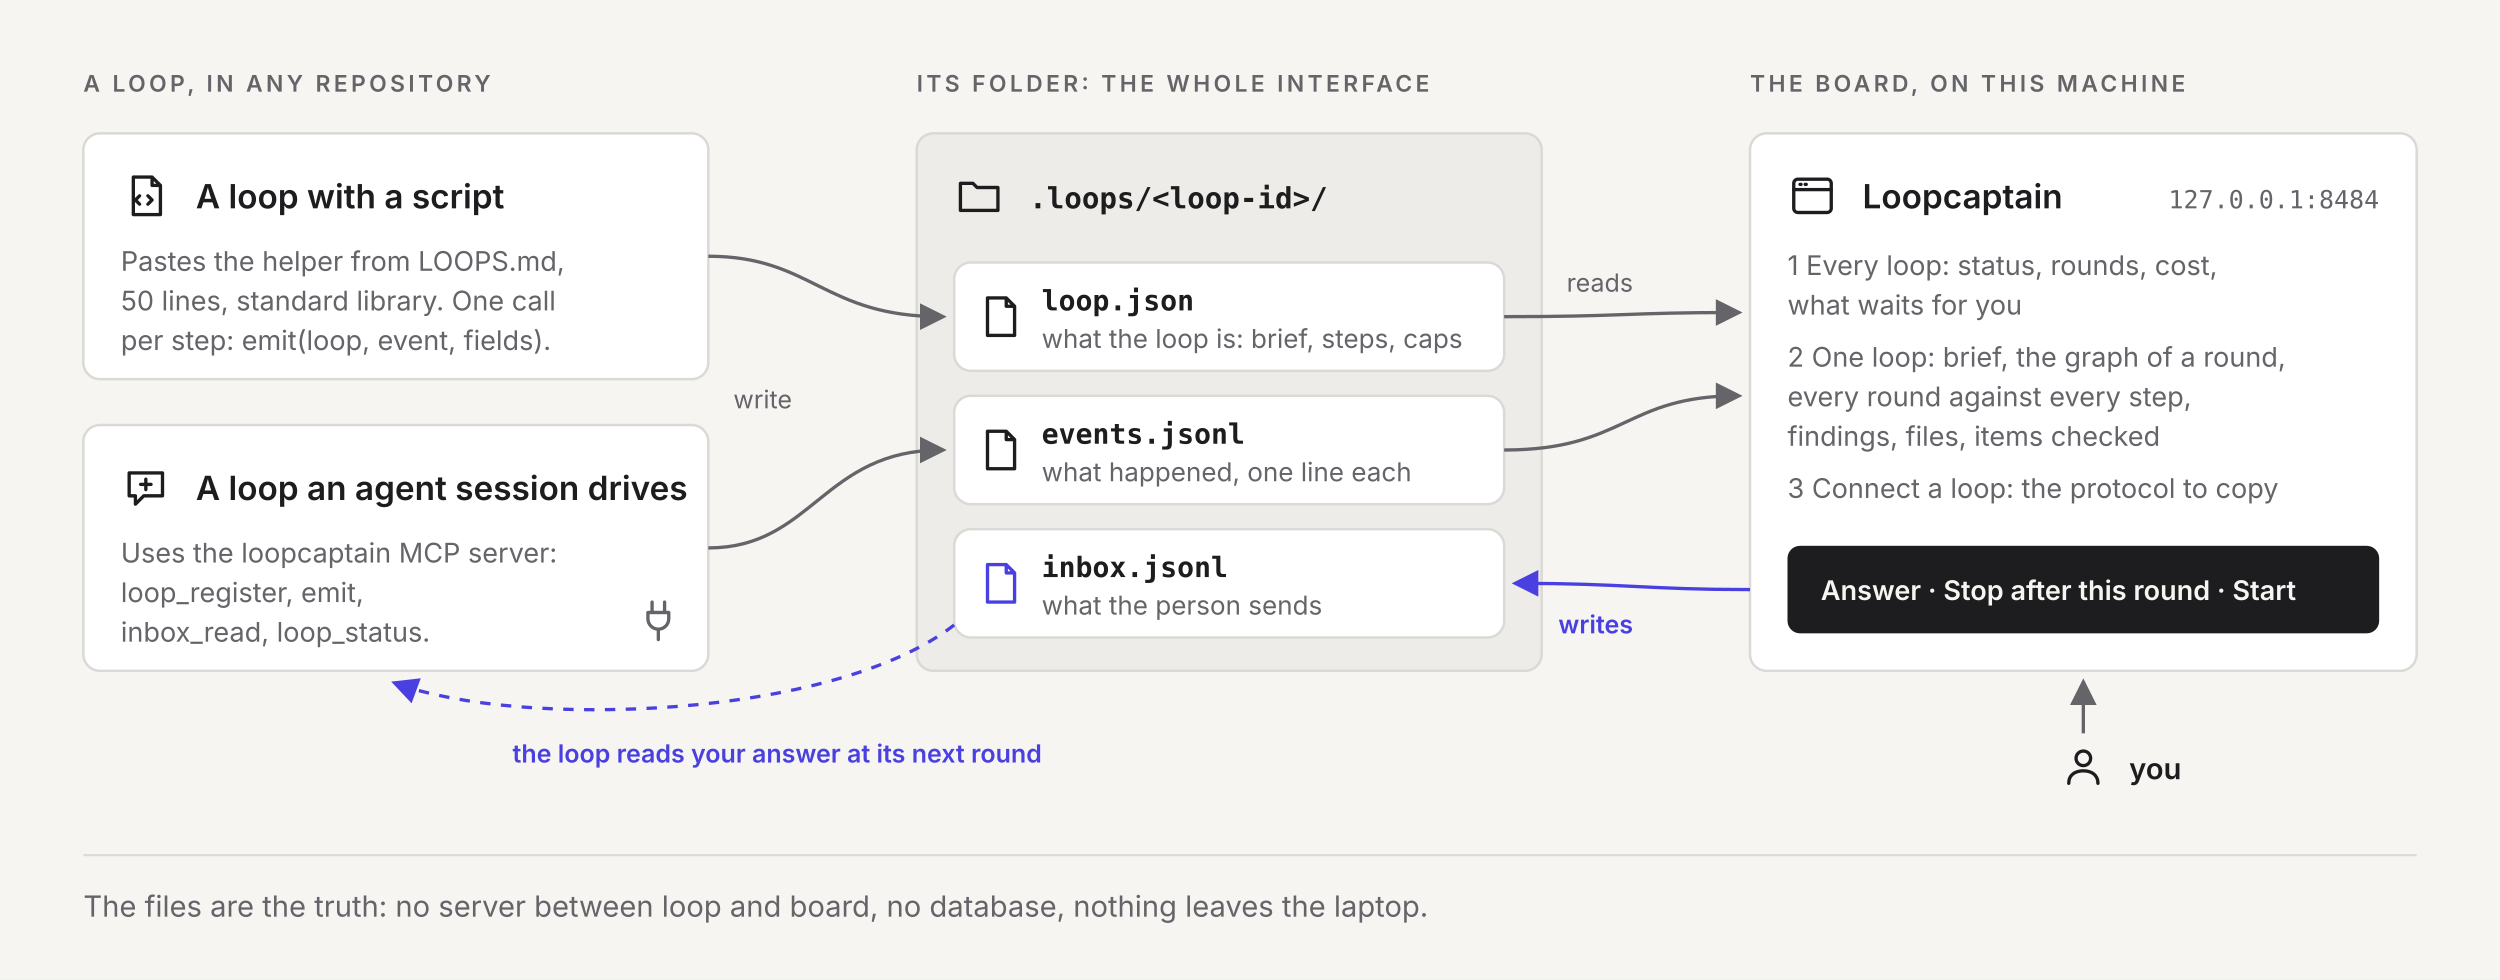
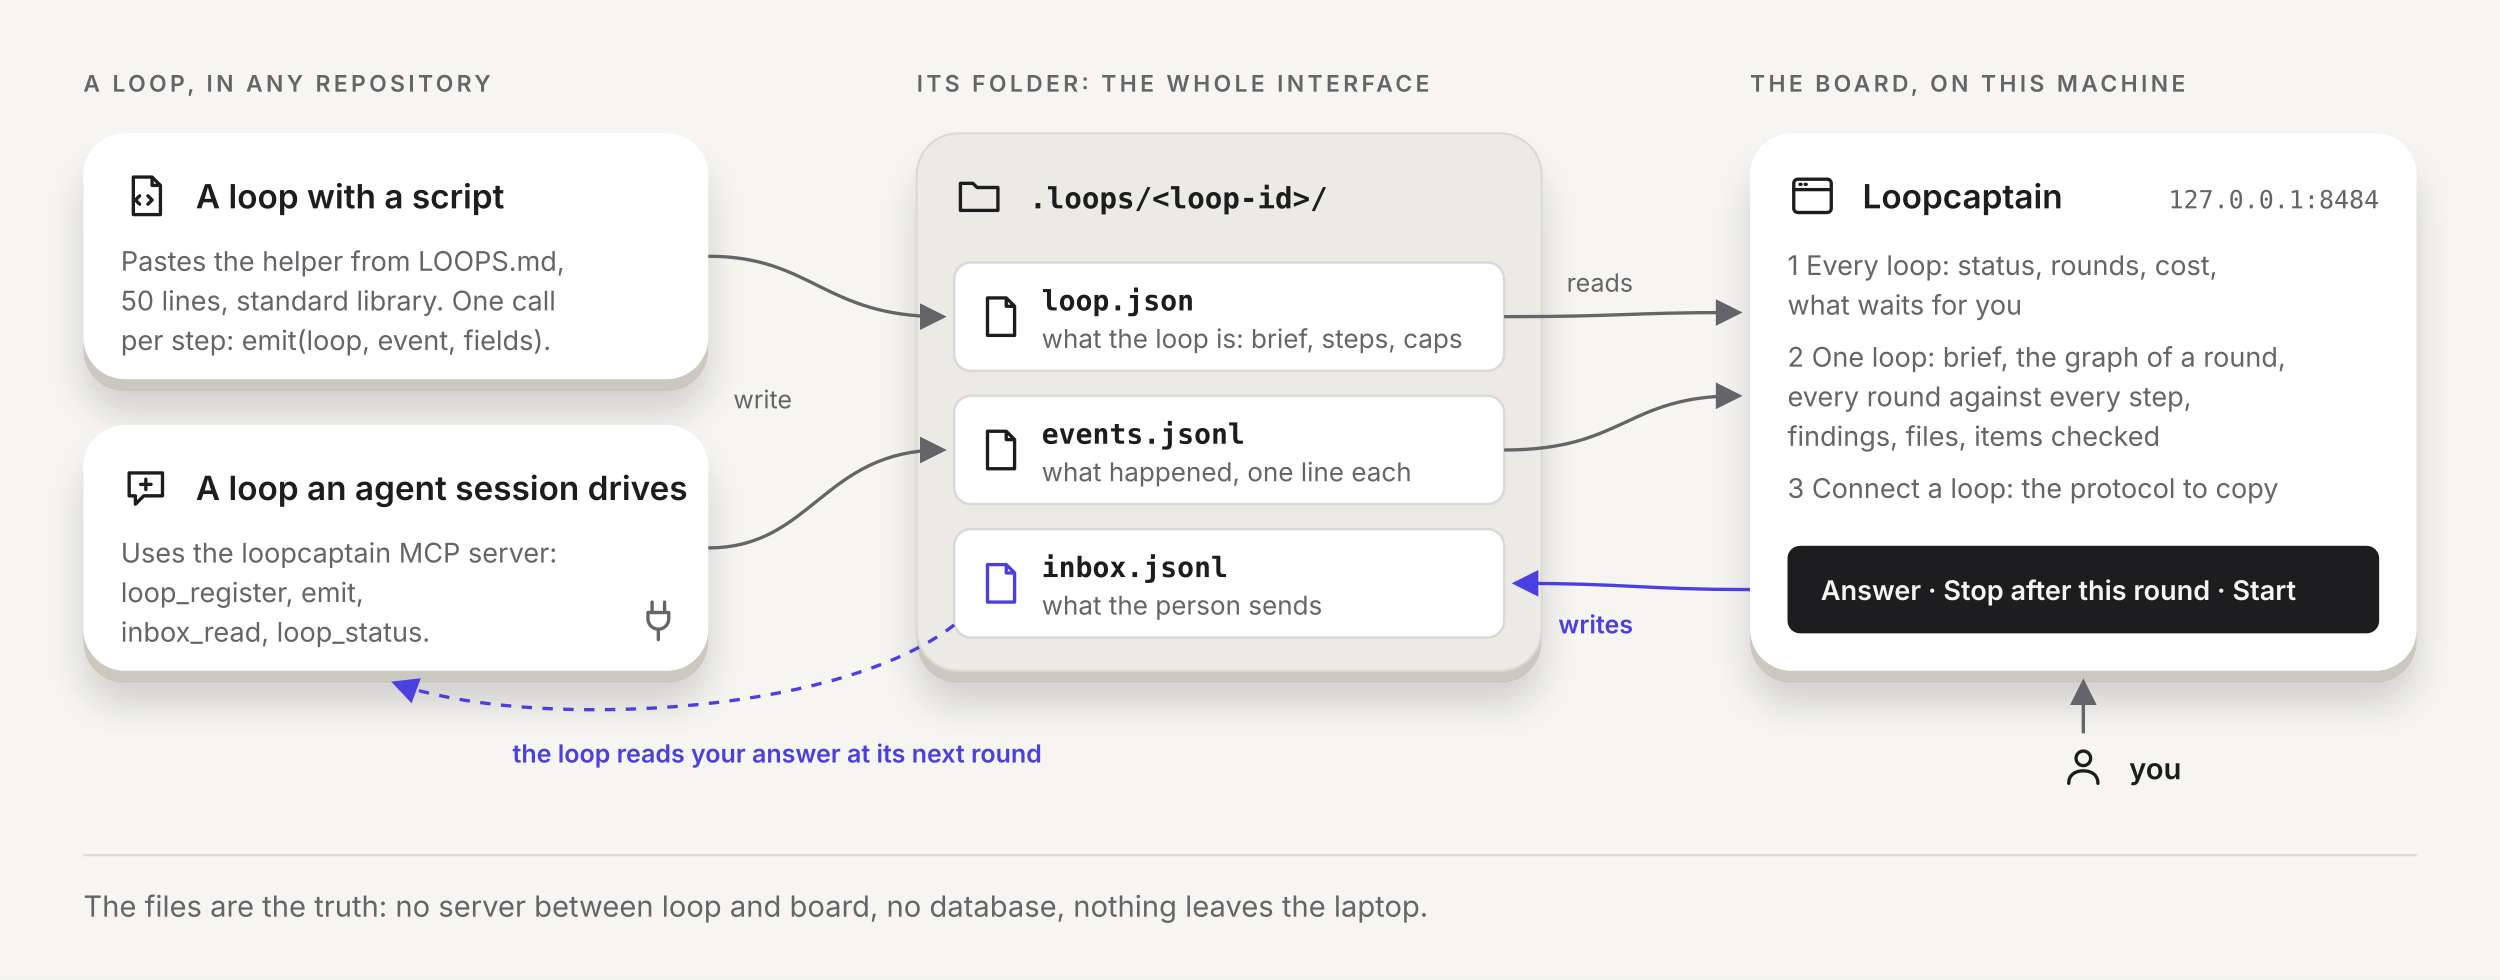
<svg xmlns="http://www.w3.org/2000/svg" width="1200" height="470" viewBox="0 0 1200 470" role="img" aria-label="How it works. On the left, a loop in any repository: a script that pastes the helper from LOOPS.md, or an agent session that uses the loopcaptain MCP server. Both write the loop's folder, .loops/loop-id, with three files: loop.json, events.jsonl and inbox.jsonl. On the right, the board on this machine reads the folder and shows every loop, one loop in detail, and the protocol to copy. Your answer, a stop or a start goes back through inbox.jsonl, which the loop reads at its next round.">
  <rect width="1200" height="470" fill="#F6F5F2" />
  <defs>
    <marker id="tip" viewBox="0 0 8 8" refX="6.5" refY="4" markerWidth="8" markerHeight="8" orient="auto-start-reverse">
      <path d="M0 0 L8 4 L0 8 z" fill="#646469" />
    </marker>
    <marker id="tip-red" viewBox="0 0 8 8" refX="6.5" refY="4" markerWidth="8" markerHeight="8" orient="auto-start-reverse">
      <path d="M0 0 L8 4 L0 8 z" fill="#4A3FE0" />
    </marker>
+     <filter id="lift" x="-10%" y="-10%" width="120%" height="130%">
+       <feDropShadow dx="0" dy="10" stdDeviation="9" flood-color="#1D1D1F" flood-opacity="0.16" />
+     </filter>
  </defs>
  <g font-family="Inter Tight, Inter, ui-sans-serif, -apple-system, Segoe UI, Helvetica, Arial, sans-serif">
    <text x="40" y="44" font-size="11" font-weight="600" fill="#646469" letter-spacing="1.6">A LOOP, IN ANY REPOSITORY</text>
    <text x="440" y="44" font-size="11" font-weight="600" fill="#646469" letter-spacing="1.6">ITS FOLDER: THE WHOLE INTERFACE</text>
    <text x="840" y="44" font-size="11" font-weight="600" fill="#646469" letter-spacing="1.6">THE BOARD, ON THIS MACHINE</text>
-     <rect x="40" y="64" width="300" height="118" rx="8" fill="#FFFFFF" stroke="#DAD9D5" stroke-width="1.2" />
+     <rect x="40" y="70" width="300" height="118" rx="20" fill="#CBC8C0" filter="url(#lift)" />
+     <rect x="40" y="64" width="300" height="118" rx="20" fill="#FFFFFF" />
    <g transform="translate(58 82)" fill="none" stroke="#1D1D1F" stroke-width="1.6" stroke-linecap="round" stroke-linejoin="round">
      <path d="M6 3h9l4 4v14H6z M15 3v4h4" />
      <path d="M9 12l-2 2 2 2 M13 12l2 2-2 2" />
    </g>
    <text x="94" y="100" font-size="16" font-weight="600" fill="#1D1D1F">A loop with a script</text>
    <text x="58" y="130" font-size="13" font-weight="400" fill="#646469">Pastes the helper from LOOPS.md,</text>
    <text x="58" y="149" font-size="13" font-weight="400" fill="#646469">50 lines, standard library. One call</text>
    <text x="58" y="168" font-size="13" font-weight="400" fill="#646469">per step: emit(loop, event, fields).</text>
-     <rect x="40" y="204" width="300" height="118" rx="8" fill="#FFFFFF" stroke="#DAD9D5" stroke-width="1.2" />
+     <rect x="40" y="210" width="300" height="118" rx="20" fill="#CBC8C0" filter="url(#lift)" />
+     <rect x="40" y="204" width="300" height="118" rx="20" fill="#FFFFFF" />
    <g transform="translate(58 222)" fill="none" stroke="#1D1D1F" stroke-width="1.6" stroke-linecap="round" stroke-linejoin="round">
      <path d="M4 5h16v11H11l-4 4v-4H4z" />
      <path d="M12 8v5 M9.5 10.5h5" />
    </g>
    <text x="94" y="240" font-size="16" font-weight="600" fill="#1D1D1F">A loop an agent session drives</text>
    <text x="58" y="270" font-size="13" font-weight="400" fill="#646469">Uses the loopcaptain MCP server:</text>
    <text x="58" y="289" font-size="13" font-weight="400" fill="#646469">loop_register, emit,</text>
    <text x="58" y="308" font-size="13" font-weight="400" fill="#646469">inbox_read, loop_status.</text>
    <g transform="translate(304 286)" fill="none" stroke="#646469" stroke-width="1.6" stroke-linecap="round" stroke-linejoin="round">
      <path d="M9 3v5 M15 3v5 M7 8h10v3a5 5 0 0 1-10 0z M12 16v5" />
    </g>
-     <rect x="440" y="64" width="300" height="258" rx="8" fill="#EDECE8" stroke="#DAD9D5" stroke-width="1.2" />
+     <rect x="440" y="70" width="300" height="258" rx="20" fill="#CBC8C0" filter="url(#lift)" />
+     <rect x="440" y="64" width="300" height="258" rx="20" fill="#ECEAE5" stroke="#DAD9D5" />
    <g transform="translate(458 82)" fill="none" stroke="#1D1D1F" stroke-width="1.6" stroke-linecap="round" stroke-linejoin="round">
      <path d="M3 6h6l2 2h10v11H3z" />
    </g>
    <text x="494" y="100" font-size="14" font-weight="600" fill="#1D1D1F" font-family="ui-monospace, SF Mono, Menlo, monospace">.loops/&lt;loop-id&gt;/</text>
    <rect x="458" y="126" width="264" height="52" rx="8" fill="#FFFFFF" stroke="#DAD9D5" stroke-width="1.2" />
    <g transform="translate(468 140)" fill="none" stroke="#1D1D1F" stroke-width="1.6" stroke-linecap="round" stroke-linejoin="round">
      <path d="M6 3h9l4 4v14H6z M15 3v4h4" />
    </g>
    <text x="500" y="149" font-size="13.5" font-weight="600" fill="#1D1D1F" font-family="ui-monospace, SF Mono, Menlo, monospace">loop.json</text>
    <text x="500" y="167" font-size="12.5" font-weight="400" fill="#646469">what the loop is: brief, steps, caps</text>
    <rect x="458" y="190" width="264" height="52" rx="8" fill="#FFFFFF" stroke="#DAD9D5" stroke-width="1.2" />
    <g transform="translate(468 204)" fill="none" stroke="#1D1D1F" stroke-width="1.6" stroke-linecap="round" stroke-linejoin="round">
      <path d="M6 3h9l4 4v14H6z M15 3v4h4" />
    </g>
    <text x="500" y="213" font-size="13.5" font-weight="600" fill="#1D1D1F" font-family="ui-monospace, SF Mono, Menlo, monospace">events.jsonl</text>
    <text x="500" y="231" font-size="12.5" font-weight="400" fill="#646469">what happened, one line each</text>
    <rect x="458" y="254" width="264" height="52" rx="8" fill="#FFFFFF" stroke="#DAD9D5" stroke-width="1.2" />
    <g transform="translate(468 268)" fill="none" stroke="#4A3FE0" stroke-width="1.6" stroke-linecap="round" stroke-linejoin="round">
      <path d="M6 3h9l4 4v14H6z M15 3v4h4" />
    </g>
    <text x="500" y="277" font-size="13.5" font-weight="600" fill="#1D1D1F" font-family="ui-monospace, SF Mono, Menlo, monospace">inbox.jsonl</text>
    <text x="500" y="295" font-size="12.5" font-weight="400" fill="#646469">what the person sends</text>
-     <rect x="840" y="64" width="320" height="258" rx="8" fill="#FFFFFF" stroke="#DAD9D5" stroke-width="1.2" />
+     <rect x="840" y="70" width="320" height="258" rx="20" fill="#CBC8C0" filter="url(#lift)" />
+     <rect x="840" y="64" width="320" height="258" rx="20" fill="#FFFFFF" />
    <g transform="translate(858 82)" fill="none" stroke="#1D1D1F" stroke-width="1.6" stroke-linecap="round" stroke-linejoin="round">
      <rect x="3" y="4" width="18" height="16" rx="2" />
      <path d="M3 9h18 M6 6.5h.5 M8.5 6.5h.5" />
    </g>
    <text x="894" y="100" font-size="16" font-weight="600" fill="#1D1D1F">Loopcaptain</text>
    <text x="1142" y="100" font-size="12" fill="#646469" text-anchor="end" font-family="ui-monospace, SF Mono, Menlo, monospace">127.0.0.1:8484</text>
    <text x="858" y="132" font-size="13" font-weight="400" fill="#646469">1  Every loop: status, rounds, cost,</text>
    <text x="858" y="151" font-size="13" font-weight="400" fill="#646469">    what waits for you</text>
    <text x="858" y="176" font-size="13" font-weight="400" fill="#646469">2  One loop: brief, the graph of a round,</text>
    <text x="858" y="195" font-size="13" font-weight="400" fill="#646469">    every round against every step,</text>
    <text x="858" y="214" font-size="13" font-weight="400" fill="#646469">    findings, files, items checked</text>
    <text x="858" y="239" font-size="13" font-weight="400" fill="#646469">3  Connect a loop: the protocol to copy</text>
    <rect x="858" y="262" width="284" height="42" rx="6" fill="#1D1D1F" />
    <text x="874" y="288" font-size="13" font-weight="600" fill="#F6F5F2">Answer · Stop after this round · Start</text>
    <path d="M 340 123 C 390 123, 395 152, 452 152" fill="none" stroke="#646469" stroke-width="1.6" marker-end="url(#tip)" />
    <path d="M 340 263 C 390 263, 395 216, 452 216" fill="none" stroke="#646469" stroke-width="1.6" marker-end="url(#tip)" />
    <text x="352" y="196" font-size="12" font-weight="400" fill="#646469">write</text>
    <path d="M 722 152 C 780 152, 780 150, 834 150" fill="none" stroke="#646469" stroke-width="1.6" marker-end="url(#tip)" />
    <path d="M 722 216 C 780 216, 780 190, 834 190" fill="none" stroke="#646469" stroke-width="1.6" marker-end="url(#tip)" />
    <text x="752" y="140" font-size="12" font-weight="400" fill="#646469">reads</text>
    <path d="M 840 283 C 790 283, 780 280, 728 280" fill="none" stroke="#4A3FE0" stroke-width="1.6" marker-end="url(#tip-red)" />
    <text x="748" y="304" font-size="12" font-weight="600" fill="#4A3FE0">writes</text>
    <path d="M 458 300 C 400 345, 250 350, 190 328" fill="none" stroke="#4A3FE0" stroke-width="1.6" stroke-dasharray="5 5" marker-end="url(#tip-red)" />
    <text x="246" y="366" font-size="12" font-weight="600" fill="#4A3FE0">the loop reads your answer at its next round</text>
    <g transform="translate(988 356)" fill="none" stroke="#1D1D1F" stroke-width="1.6" stroke-linecap="round" stroke-linejoin="round">
      <circle cx="12" cy="8" r="3.5" />
      <path d="M5 20c0-4 3-6 7-6s7 2 7 6" />
    </g>
    <text x="1022" y="374" font-size="14" font-weight="600" fill="#1D1D1F">you</text>
    <path d="M 1000 352 V 328" fill="none" stroke="#646469" stroke-width="1.6" marker-end="url(#tip)" />
    <rect x="40" y="410" width="1120" height="1" fill="#DAD9D5" />
    <text x="40" y="440" font-size="14" font-weight="400" fill="#646469">The files are the truth: no server between loop and board, no database, nothing leaves the laptop.</text>
  </g>
</svg>
